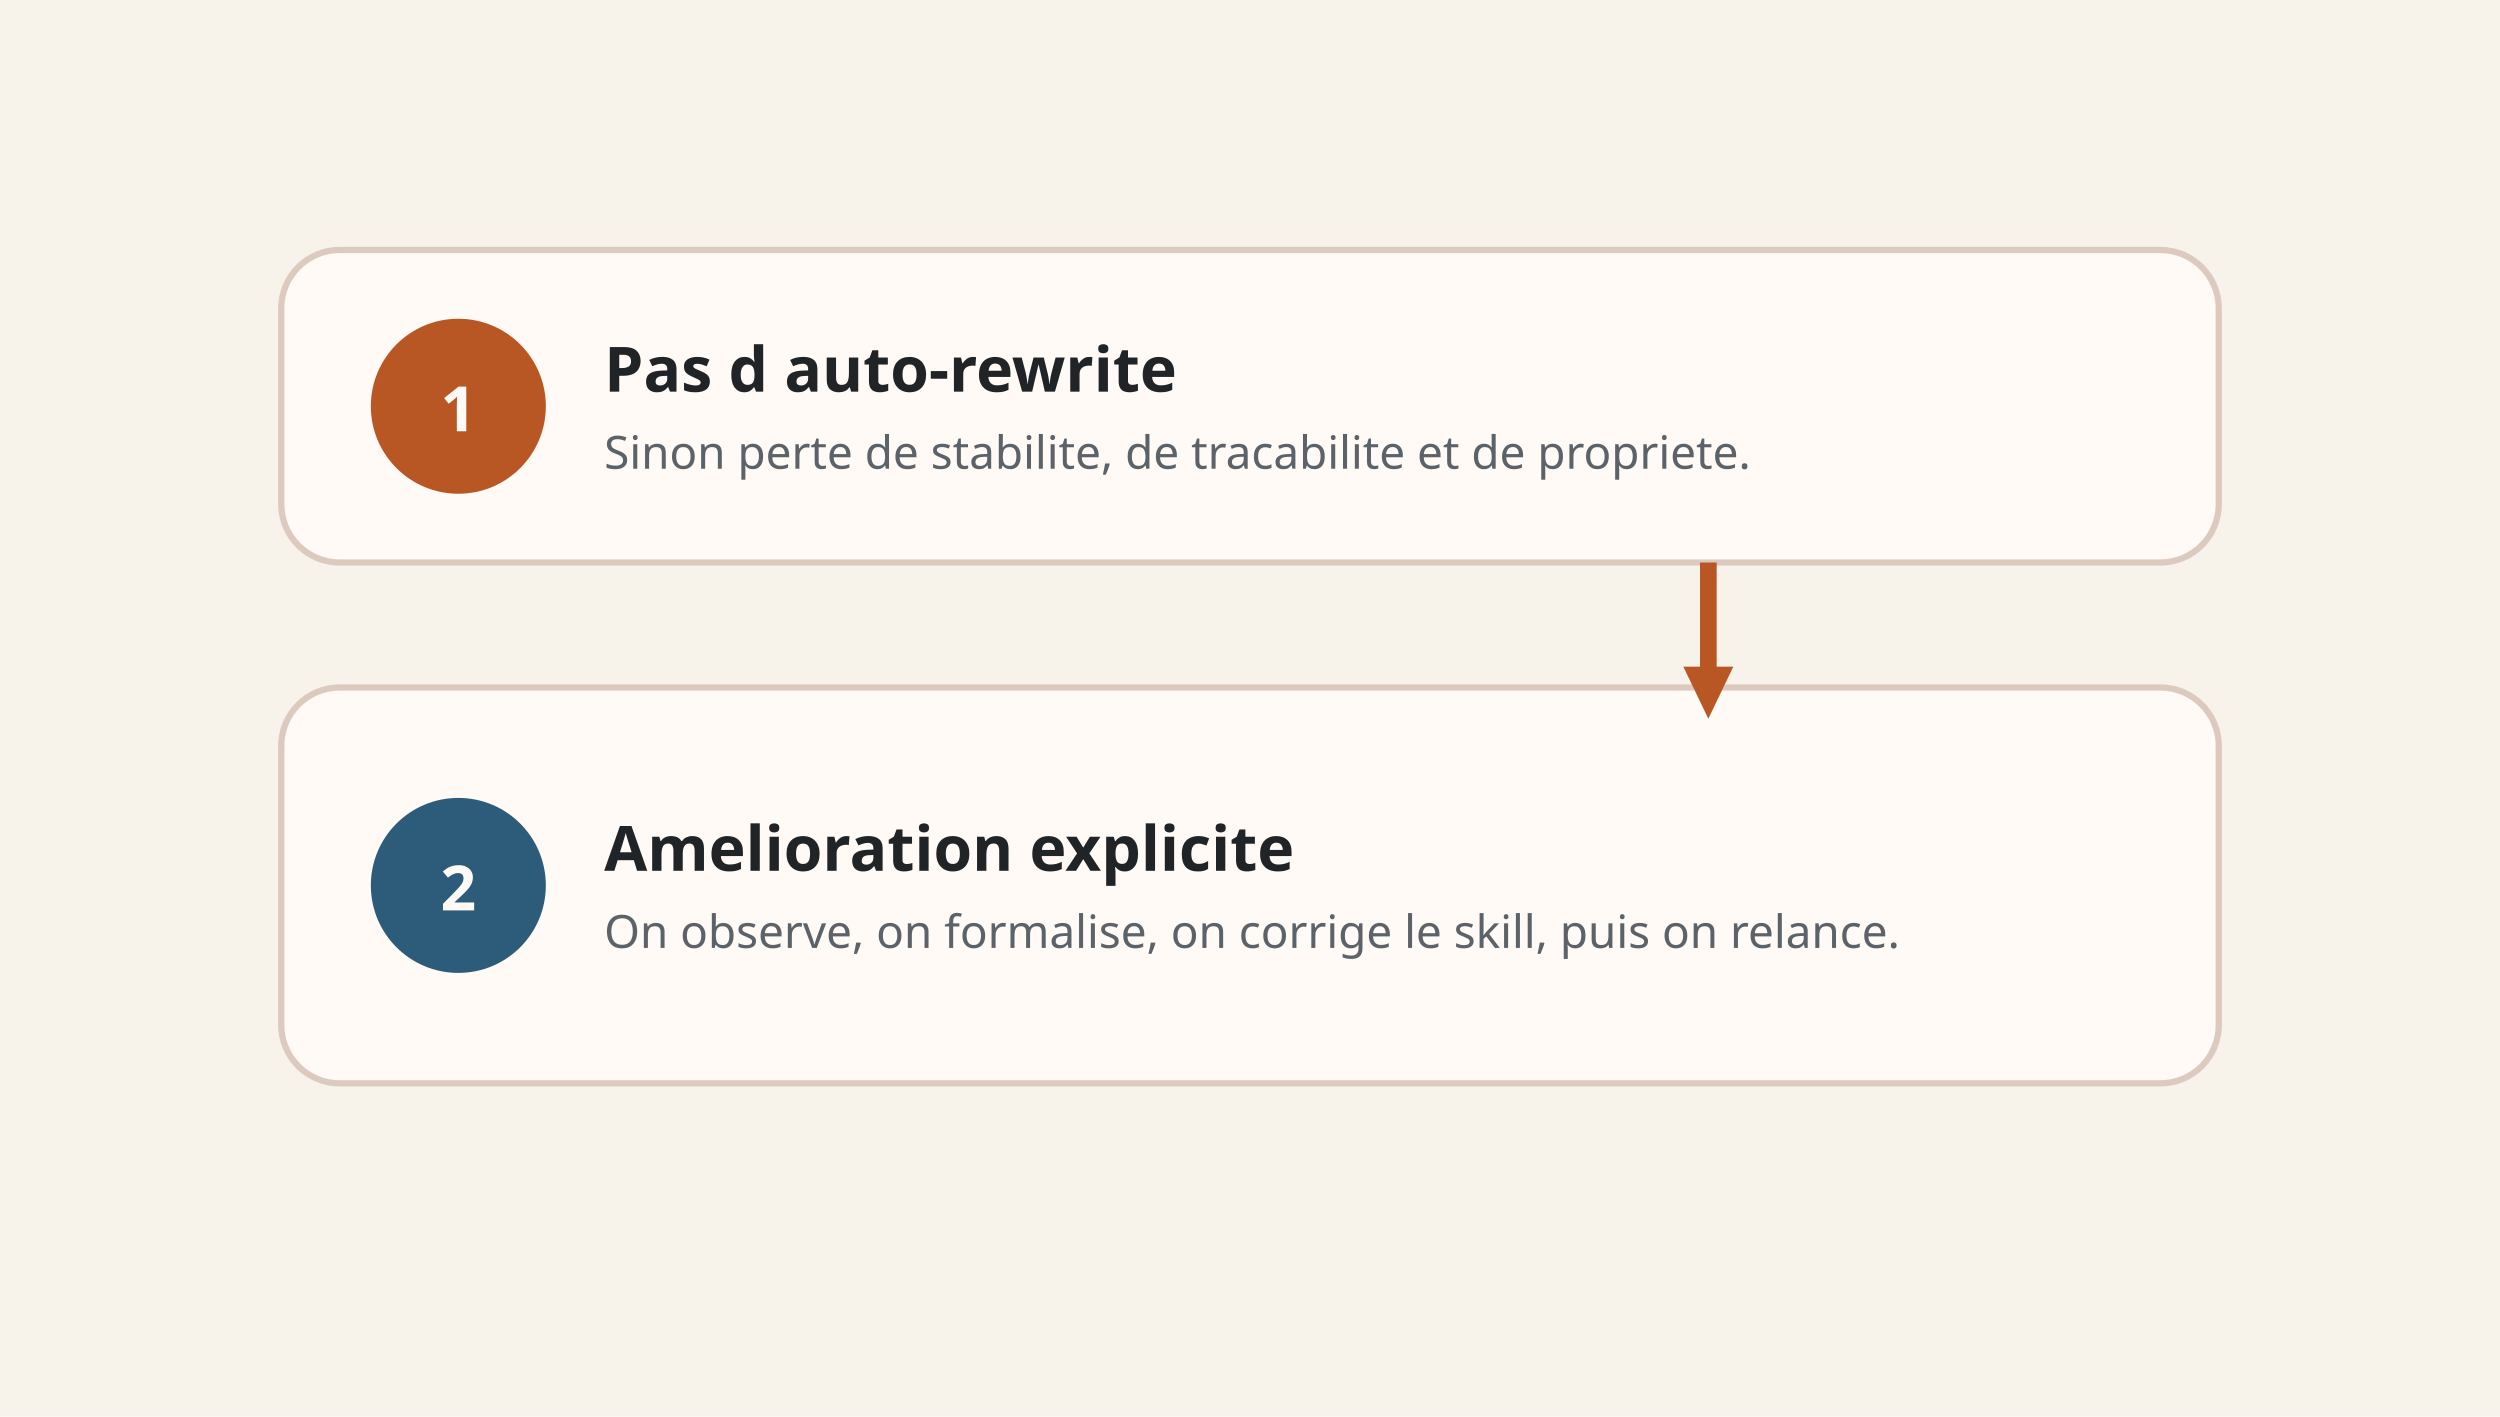
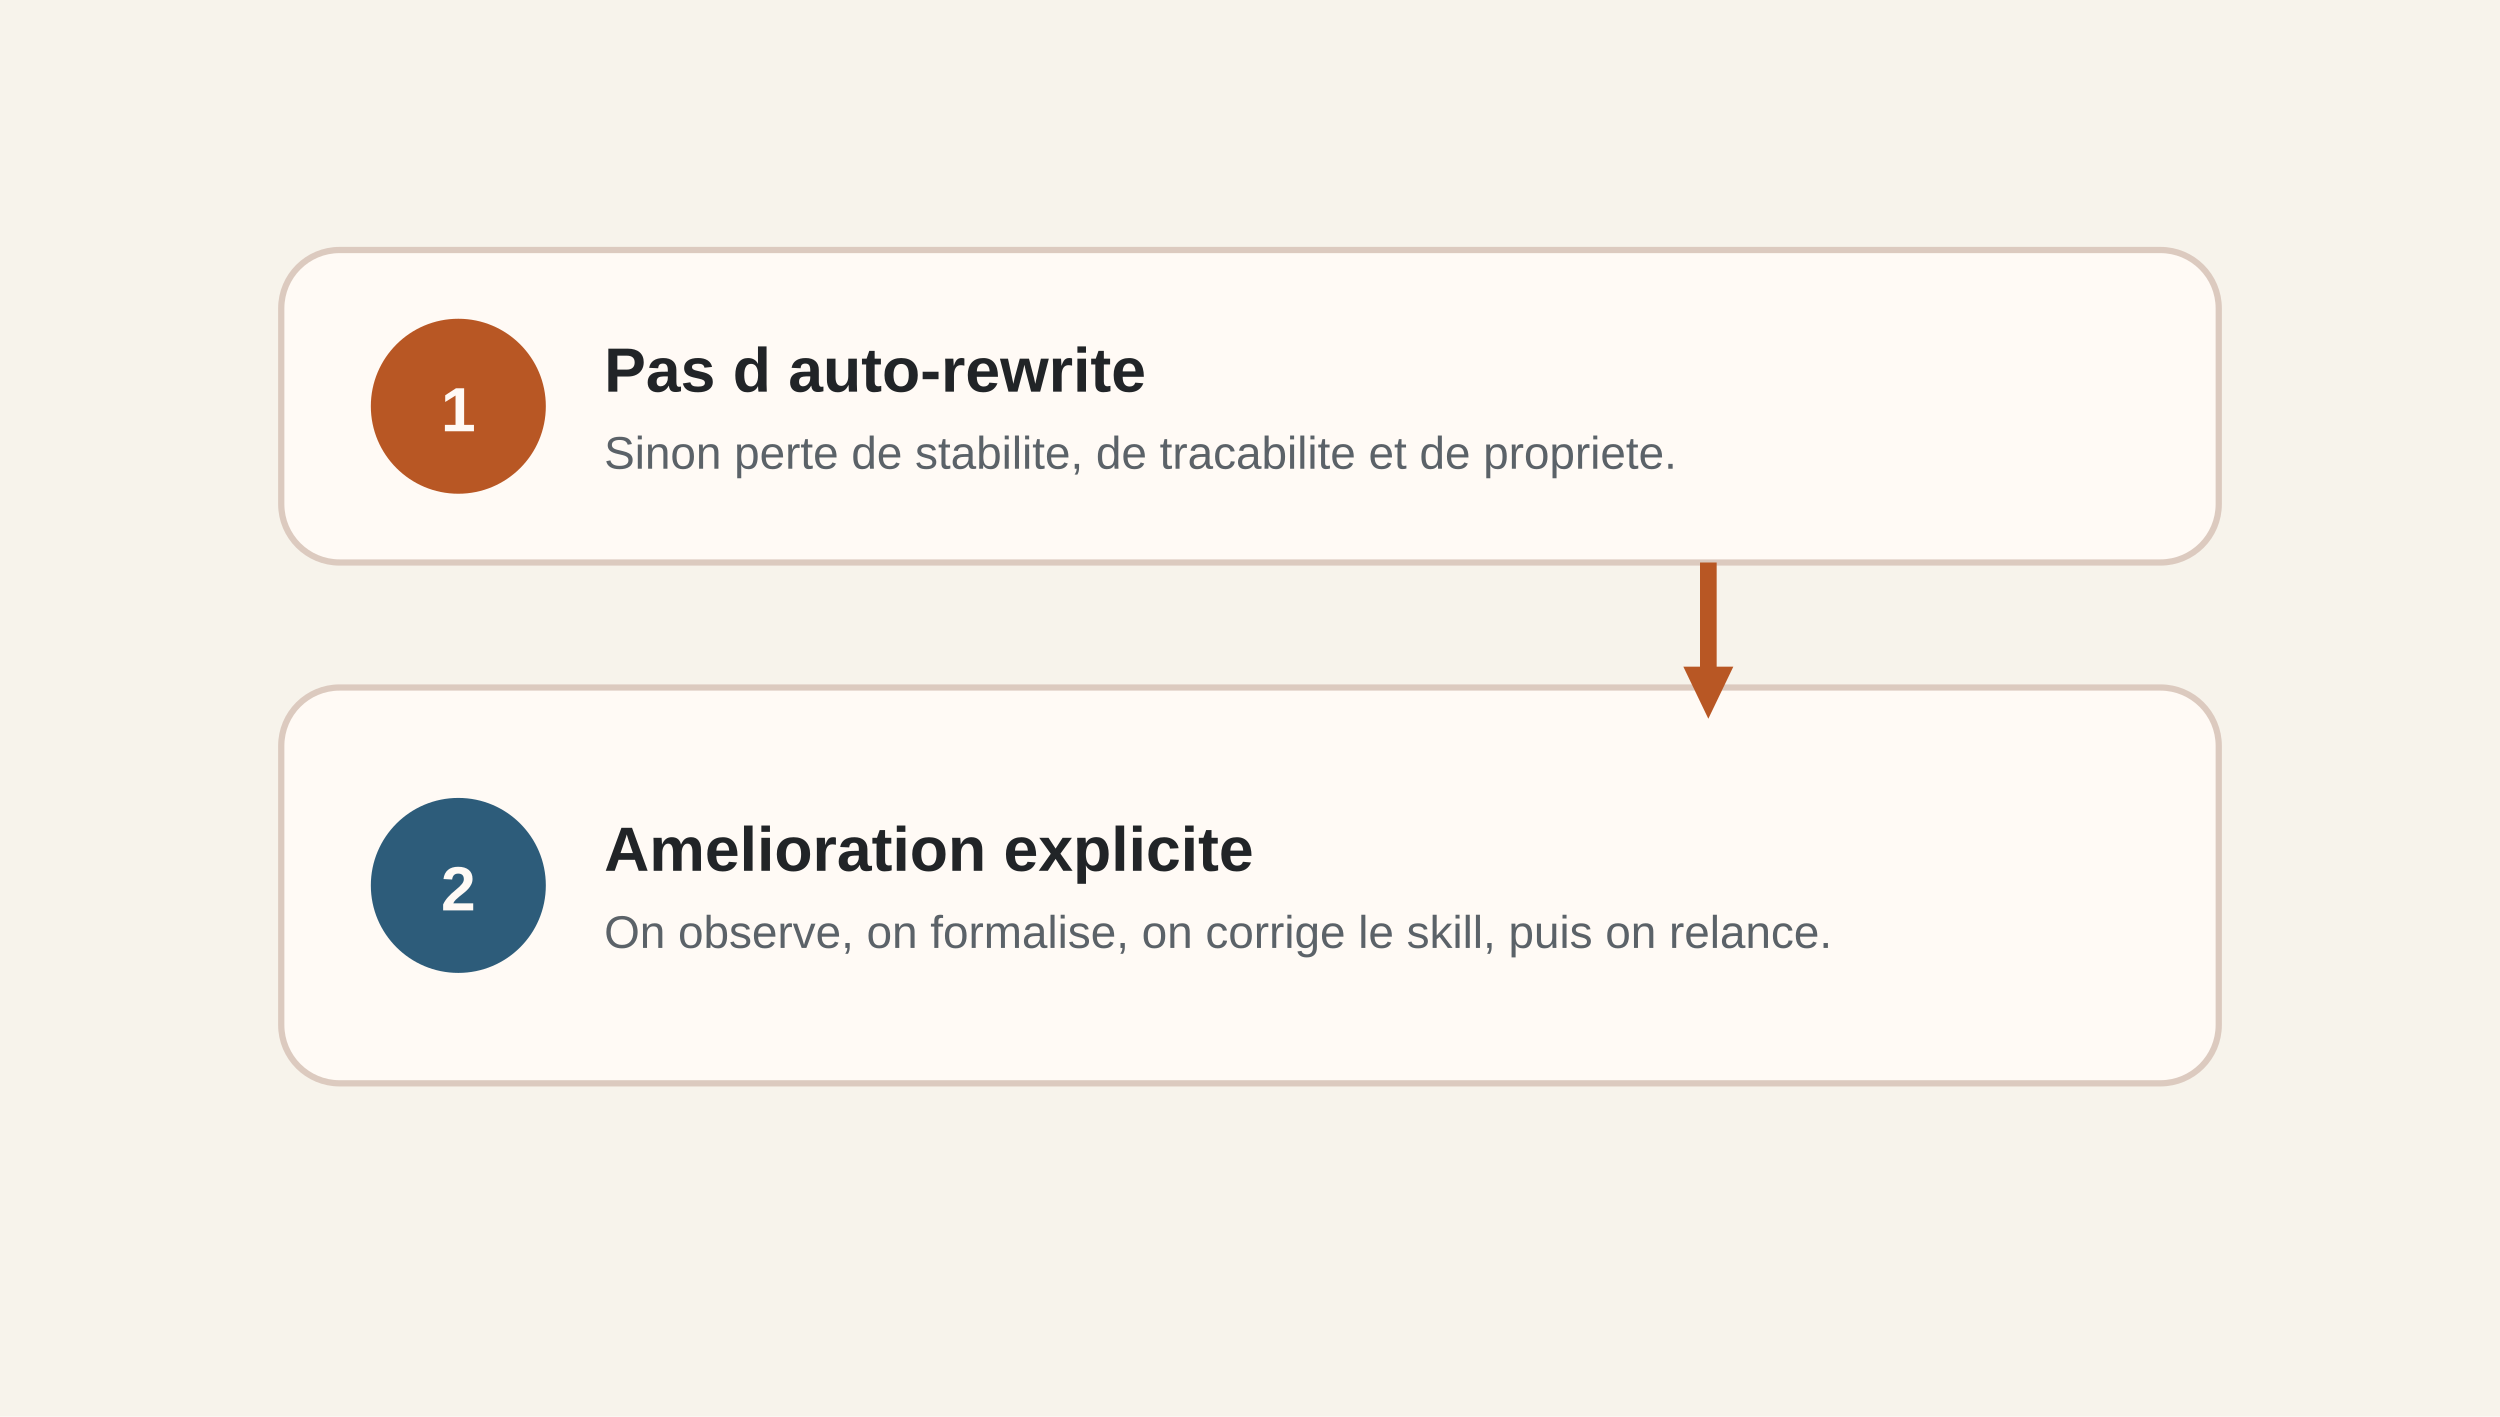
<svg xmlns="http://www.w3.org/2000/svg" width="1200" height="680" viewBox="0 0 1200 680">
  <rect width="1200" height="680" fill="#f7f3eb" />
  <rect x="135" y="120" width="930" height="150" rx="28" fill="#fffaf5" stroke="#dccabf" stroke-width="3" />
  <rect x="135" y="330" width="930" height="190" rx="28" fill="#fffaf5" stroke="#dccabf" stroke-width="3" />
  <circle cx="220" cy="195" r="42" fill="#b85724" />
-   <text x="220" y="207" font-size="30" text-anchor="middle" fill="#fffaf5" font-family="Aptos" font-weight="700">1</text>
-   <text x="290" y="188" font-size="30" fill="#212427" font-family="Aptos" font-weight="700">Pas d auto-rewrite</text>
-   <text x="290" y="225" font-size="22" fill="#5b6268" font-family="Aptos">Sinon perte de stabilite, de tracabilite et de propriete.</text>
+   <text x="220" y="207" font-size="30" text-anchor="middle" fill="#fffaf5" font-family="Aptos, Arial, Helvetica, sans-serif" font-weight="700">1</text>
+   <text x="290" y="188" font-size="30" fill="#212427" font-family="Aptos, Arial, Helvetica, sans-serif" font-weight="700">Pas d auto-rewrite</text>
+   <text x="290" y="225" font-size="22" fill="#5b6268" font-family="Aptos, Arial, Helvetica, sans-serif">Sinon perte de stabilite, de tracabilite et de propriete.</text>
  <circle cx="220" cy="425" r="42" fill="#2d5c7a" />
-   <text x="220" y="437" font-size="30" text-anchor="middle" fill="#fffaf5" font-family="Aptos" font-weight="700">2</text>
-   <text x="290" y="418" font-size="30" fill="#212427" font-family="Aptos" font-weight="700">Amelioration explicite</text>
-   <text x="290" y="455" font-size="22" fill="#5b6268" font-family="Aptos">On observe, on formalise, on corrige le skill, puis on relance.</text>
+   <text x="220" y="437" font-size="30" text-anchor="middle" fill="#fffaf5" font-family="Aptos, Arial, Helvetica, sans-serif" font-weight="700">2</text>
+   <text x="290" y="418" font-size="30" fill="#212427" font-family="Aptos, Arial, Helvetica, sans-serif" font-weight="700">Amelioration explicite</text>
+   <text x="290" y="455" font-size="22" fill="#5b6268" font-family="Aptos, Arial, Helvetica, sans-serif">On observe, on formalise, on corrige le skill, puis on relance.</text>
  <path d="M820 270 L820 330" stroke="#b85724" stroke-width="8" fill="none" />
  <polygon points="808,320 820,345 832,320" fill="#b85724" />
</svg>
